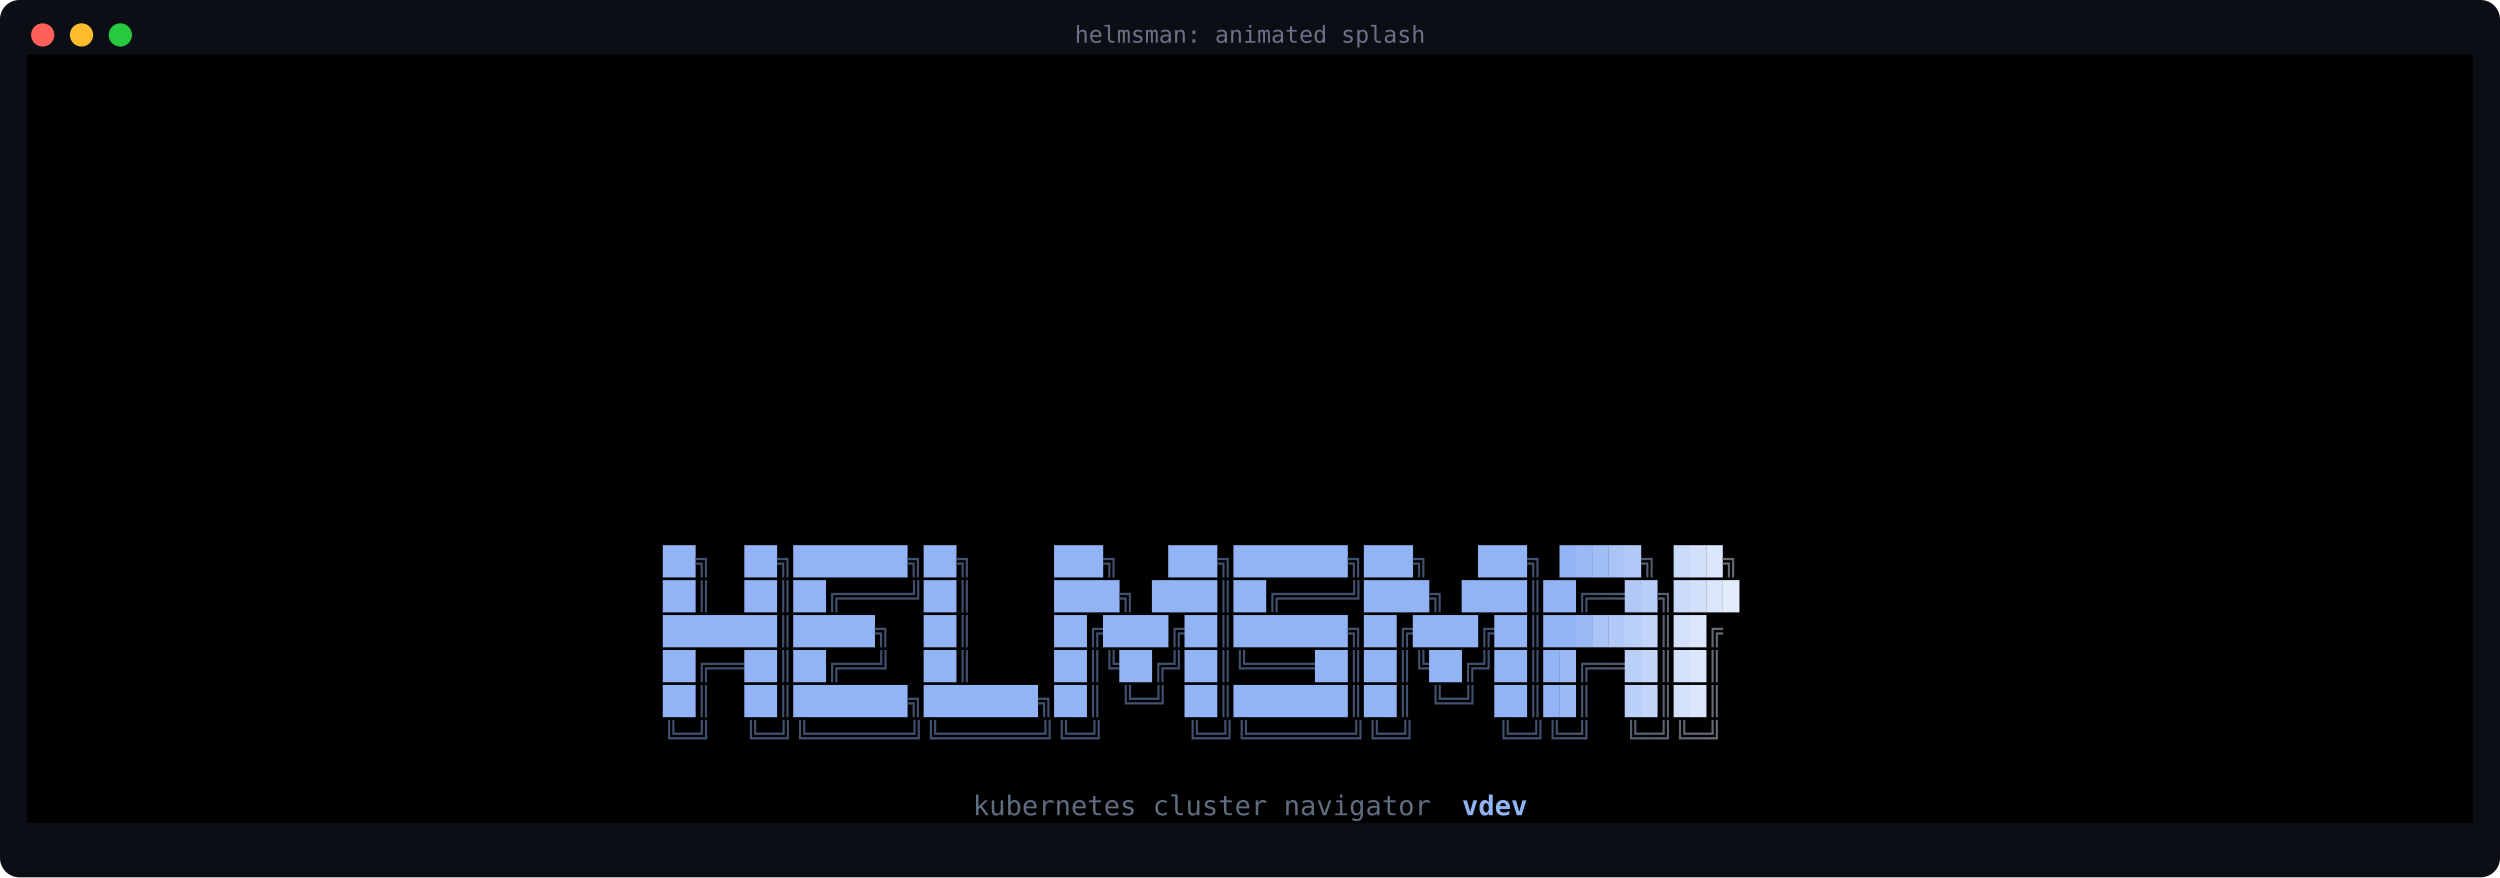
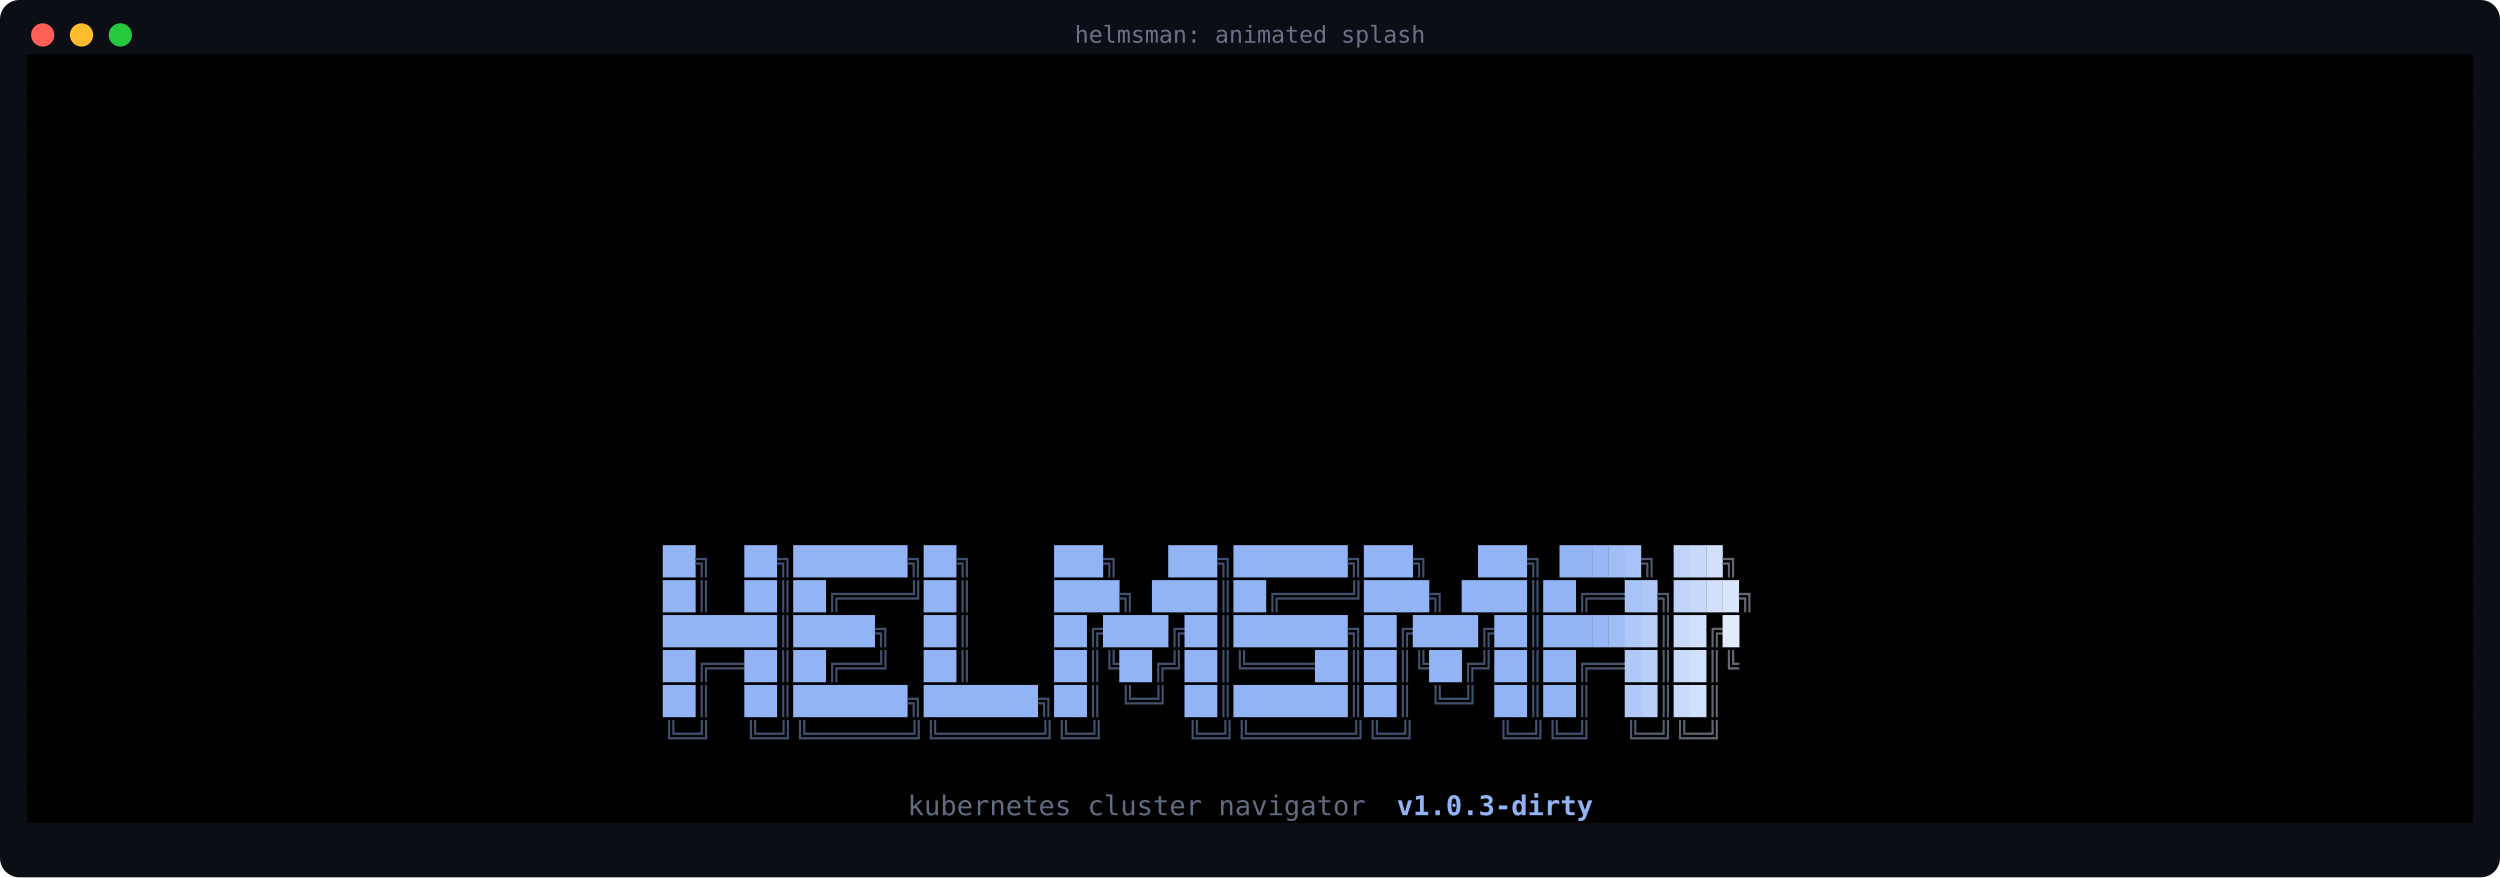
<svg xmlns="http://www.w3.org/2000/svg" width="1288" height="452" viewBox="0 0 1288 452" role="img" aria-label="helmsman: animated splash">
  <rect width="100%" height="100%" rx="10" fill="#0b0e14" />
  <circle cx="22" cy="18" r="6" fill="#ff5f56" />
  <circle cx="42" cy="18" r="6" fill="#ffbd2e" />
  <circle cx="62" cy="18" r="6" fill="#27c93f" />
  <text x="644" y="22" text-anchor="middle" font-family="Menlo,Monaco,Consolas,monospace" font-size="12" fill="#6c7086">helmsman: animated splash</text>
  <g font-family="Menlo,Monaco,Consolas,'DejaVu Sans Mono',monospace" font-size="14" xml:space="preserve">
    <rect x="14.0" y="28.0" width="1260.0" height="18.0" fill="#000000" />
    <rect x="14.0" y="46.0" width="1260.0" height="18.0" fill="#000000" />
    <rect x="14.0" y="64.0" width="1260.0" height="18.0" fill="#000000" />
    <rect x="14.0" y="82.0" width="1260.0" height="18.0" fill="#000000" />
    <rect x="14.0" y="100.0" width="1260.0" height="18.0" fill="#000000" />
    <rect x="14.0" y="118.0" width="1260.0" height="18.0" fill="#000000" />
    <rect x="14.0" y="136.0" width="1260.0" height="18.0" fill="#000000" />
    <rect x="14.0" y="154.0" width="1260.0" height="18.0" fill="#000000" />
    <rect x="14.0" y="172.0" width="1260.0" height="18.0" fill="#000000" />
    <rect x="14.0" y="190.0" width="1260.0" height="18.0" fill="#000000" />
    <rect x="14.0" y="208.0" width="1260.0" height="18.0" fill="#000000" />
    <rect x="14.0" y="226.0" width="1260.0" height="18.0" fill="#000000" />
    <rect x="14.0" y="244.0" width="1260.0" height="18.0" fill="#000000" />
    <rect x="14.0" y="262.0" width="1260.0" height="18.0" fill="#000000" />
    <rect x="14.0" y="280.0" width="327.6" height="18.0" fill="#000000" />
    <rect x="341.6" y="280.0" width="16.8" height="18.0" fill="#000000" />
    <text x="341.6 350.0" y="294.0" fill="#92b3f4" font-weight="bold">██</text>
    <rect x="358.4" y="280.0" width="25.2" height="18.0" fill="#000000" />
    <text x="358.4 366.8 375.2" y="294.0" fill="#41506d" font-weight="bold">╗  </text>
    <rect x="383.6" y="280.0" width="16.8" height="18.0" fill="#000000" />
    <text x="383.6 392.0" y="294.0" fill="#92b3f4" font-weight="bold">██</text>
    <rect x="400.4" y="280.0" width="8.4" height="18.0" fill="#000000" />
    <text x="400.4" y="294.0" fill="#41506d" font-weight="bold">╗</text>
    <rect x="408.8" y="280.0" width="58.8" height="18.0" fill="#000000" />
    <text x="408.8 417.2 425.6 434.0 442.4 450.8 459.2" y="294.0" fill="#92b3f4" font-weight="bold">███████</text>
    <rect x="467.6" y="280.0" width="8.4" height="18.0" fill="#000000" />
    <text x="467.6" y="294.0" fill="#41506d" font-weight="bold">╗</text>
    <rect x="476.0" y="280.0" width="16.8" height="18.0" fill="#000000" />
    <text x="476.0 484.4" y="294.0" fill="#92b3f4" font-weight="bold">██</text>
    <rect x="492.8" y="280.0" width="50.4" height="18.0" fill="#000000" />
    <text x="492.8 501.2 509.6 518.0 526.4 534.8" y="294.0" fill="#41506d" font-weight="bold">╗     </text>
    <rect x="543.2" y="280.0" width="25.2" height="18.0" fill="#000000" />
    <text x="543.2 551.6 560.0" y="294.0" fill="#92b3f4" font-weight="bold">███</text>
    <rect x="568.4" y="280.0" width="33.6" height="18.0" fill="#000000" />
    <text x="568.4 576.8 585.2 593.6" y="294.0" fill="#41506d" font-weight="bold">╗   </text>
    <rect x="602.0" y="280.0" width="25.2" height="18.0" fill="#000000" />
    <text x="602.0 610.4 618.8" y="294.0" fill="#92b3f4" font-weight="bold">███</text>
    <rect x="627.2" y="280.0" width="8.4" height="18.0" fill="#000000" />
    <text x="627.2" y="294.0" fill="#41506d" font-weight="bold">╗</text>
    <rect x="635.6" y="280.0" width="58.8" height="18.0" fill="#000000" />
    <text x="635.6 644.0 652.4 660.8 669.2 677.6 686.0" y="294.0" fill="#92b3f4" font-weight="bold">███████</text>
    <rect x="694.4" y="280.0" width="8.4" height="18.0" fill="#000000" />
    <text x="694.4" y="294.0" fill="#41506d" font-weight="bold">╗</text>
    <rect x="702.8" y="280.0" width="25.2" height="18.0" fill="#000000" />
    <text x="702.8 711.2 719.6" y="294.0" fill="#92b3f4" font-weight="bold">███</text>
    <rect x="728.0" y="280.0" width="33.6" height="18.0" fill="#000000" />
    <text x="728.0 736.4 744.8 753.2" y="294.0" fill="#41506d" font-weight="bold">╗   </text>
    <rect x="761.6" y="280.0" width="25.2" height="18.0" fill="#000000" />
    <text x="761.6 770.0 778.4" y="294.0" fill="#92b3f4" font-weight="bold">███</text>
    <rect x="786.8" y="280.0" width="16.8" height="18.0" fill="#000000" />
    <text x="786.8 795.2" y="294.0" fill="#41506d" font-weight="bold">╗ </text>
-     <rect x="803.6" y="280.0" width="8.4" height="18.0" fill="#000000" />
-     <text x="803.6" y="294.0" fill="#92b3f4" font-weight="bold">█</text>
-     <rect x="812.0" y="280.0" width="8.4" height="18.0" fill="#000000" />
-     <text x="812.0" y="294.0" fill="#99b8f5" font-weight="bold">█</text>
+     <rect x="803.6" y="280.0" width="16.8" height="18.0" fill="#000000" />
+     <text x="803.6 812.0" y="294.0" fill="#92b3f4" font-weight="bold">██</text>
    <rect x="820.4" y="280.0" width="8.4" height="18.0" fill="#000000" />
-     <text x="820.4" y="294.0" fill="#a1bef6" font-weight="bold">█</text>
+     <text x="820.4" y="294.0" fill="#98b7f5" font-weight="bold">█</text>
    <rect x="828.8" y="280.0" width="8.4" height="18.0" fill="#000000" />
-     <text x="828.8" y="294.0" fill="#aac4f7" font-weight="bold">█</text>
+     <text x="828.8" y="294.0" fill="#a0bdf6" font-weight="bold">█</text>
    <rect x="837.2" y="280.0" width="8.4" height="18.0" fill="#000000" />
-     <text x="837.2" y="294.0" fill="#b2c9f8" font-weight="bold">█</text>
+     <text x="837.2" y="294.0" fill="#a8c3f7" font-weight="bold">█</text>
    <rect x="845.6" y="280.0" width="16.8" height="18.0" fill="#000000" />
-     <text x="845.6 854.0" y="294.0" fill="#535d6f" font-weight="bold">╗ </text>
+     <text x="845.6 854.0" y="294.0" fill="#4f5a6f" font-weight="bold">╗ </text>
    <rect x="862.4" y="280.0" width="8.4" height="18.0" fill="#000000" />
-     <text x="862.4" y="294.0" fill="#cadbfa" font-weight="bold">█</text>
+     <text x="862.4" y="294.0" fill="#c0d4f9" font-weight="bold">█</text>
    <rect x="870.8" y="280.0" width="8.4" height="18.0" fill="#000000" />
-     <text x="870.8" y="294.0" fill="#d2e0fb" font-weight="bold">█</text>
+     <text x="870.8" y="294.0" fill="#c8d9fa" font-weight="bold">█</text>
    <rect x="879.2" y="280.0" width="8.4" height="18.0" fill="#000000" />
-     <text x="879.2" y="294.0" fill="#dae6fc" font-weight="bold">█</text>
+     <text x="879.2" y="294.0" fill="#d1dffb" font-weight="bold">█</text>
    <rect x="887.6" y="280.0" width="58.8" height="18.0" fill="#000000" />
-     <text x="887.6 896.0 904.4 912.8 921.2 929.6 938.0" y="294.0" fill="#656a71" font-weight="bold">╗      </text>
+     <text x="887.6 896.0 904.4 912.8 921.2 929.6 938.0" y="294.0" fill="#616770" font-weight="bold">╗      </text>
    <rect x="946.4" y="280.0" width="327.6" height="18.0" fill="#000000" />
    <rect x="14.0" y="298.0" width="327.6" height="18.0" fill="#000000" />
    <rect x="341.6" y="298.0" width="16.8" height="18.0" fill="#000000" />
    <text x="341.6 350.0" y="312.0" fill="#92b3f4" font-weight="bold">██</text>
    <rect x="358.4" y="298.0" width="25.2" height="18.0" fill="#000000" />
    <text x="358.4 366.8 375.2" y="312.0" fill="#41506d" font-weight="bold">║  </text>
    <rect x="383.6" y="298.0" width="16.8" height="18.0" fill="#000000" />
    <text x="383.6 392.0" y="312.0" fill="#92b3f4" font-weight="bold">██</text>
    <rect x="400.4" y="298.0" width="8.4" height="18.0" fill="#000000" />
    <text x="400.4" y="312.0" fill="#41506d" font-weight="bold">║</text>
    <rect x="408.8" y="298.0" width="16.8" height="18.0" fill="#000000" />
    <text x="408.8 417.2" y="312.0" fill="#92b3f4" font-weight="bold">██</text>
    <rect x="425.6" y="298.0" width="50.4" height="18.0" fill="#000000" />
    <text x="425.6 434.0 442.4 450.8 459.2 467.6" y="312.0" fill="#41506d" font-weight="bold">╔════╝</text>
    <rect x="476.0" y="298.0" width="16.8" height="18.0" fill="#000000" />
    <text x="476.0 484.4" y="312.0" fill="#92b3f4" font-weight="bold">██</text>
    <rect x="492.8" y="298.0" width="50.4" height="18.0" fill="#000000" />
    <text x="492.8 501.2 509.6 518.0 526.4 534.8" y="312.0" fill="#41506d" font-weight="bold">║     </text>
    <rect x="543.2" y="298.0" width="33.6" height="18.0" fill="#000000" />
    <text x="543.2 551.6 560.0 568.4" y="312.0" fill="#92b3f4" font-weight="bold">████</text>
    <rect x="576.8" y="298.0" width="16.8" height="18.0" fill="#000000" />
    <text x="576.8 585.2" y="312.0" fill="#41506d" font-weight="bold">╗ </text>
    <rect x="593.6" y="298.0" width="33.6" height="18.0" fill="#000000" />
    <text x="593.6 602.0 610.4 618.8" y="312.0" fill="#92b3f4" font-weight="bold">████</text>
    <rect x="627.2" y="298.0" width="8.4" height="18.0" fill="#000000" />
    <text x="627.2" y="312.0" fill="#41506d" font-weight="bold">║</text>
    <rect x="635.6" y="298.0" width="16.8" height="18.0" fill="#000000" />
    <text x="635.6 644.0" y="312.0" fill="#92b3f4" font-weight="bold">██</text>
    <rect x="652.4" y="298.0" width="50.4" height="18.0" fill="#000000" />
    <text x="652.4 660.8 669.2 677.6 686.0 694.4" y="312.0" fill="#41506d" font-weight="bold">╔════╝</text>
    <rect x="702.8" y="298.0" width="33.6" height="18.0" fill="#000000" />
    <text x="702.8 711.2 719.6 728.0" y="312.0" fill="#92b3f4" font-weight="bold">████</text>
    <rect x="736.4" y="298.0" width="16.8" height="18.0" fill="#000000" />
    <text x="736.4 744.8" y="312.0" fill="#41506d" font-weight="bold">╗ </text>
    <rect x="753.2" y="298.0" width="33.6" height="18.0" fill="#000000" />
    <text x="753.2 761.6 770.0 778.4" y="312.0" fill="#92b3f4" font-weight="bold">████</text>
    <rect x="786.8" y="298.0" width="8.4" height="18.0" fill="#000000" />
    <text x="786.8" y="312.0" fill="#41506d" font-weight="bold">║</text>
    <rect x="795.2" y="298.0" width="16.8" height="18.0" fill="#000000" />
    <text x="795.2 803.6" y="312.0" fill="#92b3f4" font-weight="bold">██</text>
    <rect x="812.0" y="298.0" width="8.4" height="18.0" fill="#000000" />
-     <text x="812.0" y="312.0" fill="#44526e" font-weight="bold">╔</text>
+     <text x="812.0" y="312.0" fill="#41506d" font-weight="bold">╔</text>
    <rect x="820.4" y="298.0" width="8.4" height="18.0" fill="#000000" />
-     <text x="820.4" y="312.0" fill="#48556e" font-weight="bold">═</text>
+     <text x="820.4" y="312.0" fill="#44526e" font-weight="bold">═</text>
    <rect x="828.8" y="298.0" width="8.4" height="18.0" fill="#000000" />
-     <text x="828.8" y="312.0" fill="#4c586f" font-weight="bold">═</text>
+     <text x="828.8" y="312.0" fill="#48556e" font-weight="bold">═</text>
    <rect x="837.2" y="298.0" width="8.4" height="18.0" fill="#000000" />
-     <text x="837.2" y="312.0" fill="#b2c9f8" font-weight="bold">█</text>
+     <text x="837.2" y="312.0" fill="#a8c3f7" font-weight="bold">█</text>
    <rect x="845.6" y="298.0" width="8.4" height="18.0" fill="#000000" />
-     <text x="845.6" y="312.0" fill="#bacff8" font-weight="bold">█</text>
+     <text x="845.6" y="312.0" fill="#b0c8f7" font-weight="bold">█</text>
    <rect x="854.0" y="298.0" width="8.4" height="18.0" fill="#000000" />
-     <text x="854.0" y="312.0" fill="#575f70" font-weight="bold">╗</text>
+     <text x="854.0" y="312.0" fill="#525c6f" font-weight="bold">╗</text>
    <rect x="862.4" y="298.0" width="8.4" height="18.0" fill="#000000" />
-     <text x="862.4" y="312.0" fill="#cadbfa" font-weight="bold">█</text>
+     <text x="862.4" y="312.0" fill="#c0d4f9" font-weight="bold">█</text>
    <rect x="870.8" y="298.0" width="8.4" height="18.0" fill="#000000" />
-     <text x="870.8" y="312.0" fill="#d2e0fb" font-weight="bold">█</text>
+     <text x="870.8" y="312.0" fill="#c8d9fa" font-weight="bold">█</text>
    <rect x="879.2" y="298.0" width="8.4" height="18.0" fill="#000000" />
-     <text x="879.2" y="312.0" fill="#dae6fc" font-weight="bold">█</text>
-     <rect x="887.6" y="298.0" width="58.8" height="18.0" fill="#000000" />
-     <text x="887.6 896.0 904.4 912.8 921.2 929.6 938.0" y="312.0" fill="#e2ecfc" font-weight="bold">█      </text>
+     <text x="879.2" y="312.0" fill="#d1dffb" font-weight="bold">█</text>
+     <rect x="887.6" y="298.0" width="8.4" height="18.0" fill="#000000" />
+     <text x="887.6" y="312.0" fill="#d9e5fb" font-weight="bold">█</text>
+     <rect x="896.0" y="298.0" width="50.4" height="18.0" fill="#000000" />
+     <text x="896.0 904.4 912.8 921.2 929.6 938.0" y="312.0" fill="#656971" font-weight="bold">╗     </text>
    <rect x="946.4" y="298.0" width="327.6" height="18.0" fill="#000000" />
    <rect x="14.0" y="316.0" width="327.6" height="18.0" fill="#000000" />
    <rect x="341.6" y="316.0" width="58.8" height="18.0" fill="#000000" />
    <text x="341.6 350.0 358.4 366.8 375.2 383.6 392.0" y="330.0" fill="#92b3f4" font-weight="bold">███████</text>
    <rect x="400.4" y="316.0" width="8.4" height="18.0" fill="#000000" />
    <text x="400.4" y="330.0" fill="#41506d" font-weight="bold">║</text>
    <rect x="408.8" y="316.0" width="42.0" height="18.0" fill="#000000" />
    <text x="408.8 417.2 425.6 434.0 442.4" y="330.0" fill="#92b3f4" font-weight="bold">█████</text>
    <rect x="450.8" y="316.0" width="25.2" height="18.0" fill="#000000" />
    <text x="450.8 459.2 467.6" y="330.0" fill="#41506d" font-weight="bold">╗  </text>
    <rect x="476.0" y="316.0" width="16.8" height="18.0" fill="#000000" />
    <text x="476.0 484.4" y="330.0" fill="#92b3f4" font-weight="bold">██</text>
    <rect x="492.8" y="316.0" width="50.4" height="18.0" fill="#000000" />
    <text x="492.8 501.2 509.6 518.0 526.4 534.8" y="330.0" fill="#41506d" font-weight="bold">║     </text>
    <rect x="543.2" y="316.0" width="16.8" height="18.0" fill="#000000" />
    <text x="543.2 551.6" y="330.0" fill="#92b3f4" font-weight="bold">██</text>
    <rect x="560.0" y="316.0" width="8.4" height="18.0" fill="#000000" />
    <text x="560.0" y="330.0" fill="#41506d" font-weight="bold">╔</text>
    <rect x="568.4" y="316.0" width="33.6" height="18.0" fill="#000000" />
    <text x="568.4 576.8 585.2 593.6" y="330.0" fill="#92b3f4" font-weight="bold">████</text>
    <rect x="602.0" y="316.0" width="8.4" height="18.0" fill="#000000" />
    <text x="602.0" y="330.0" fill="#41506d" font-weight="bold">╔</text>
    <rect x="610.4" y="316.0" width="16.8" height="18.0" fill="#000000" />
    <text x="610.4 618.8" y="330.0" fill="#92b3f4" font-weight="bold">██</text>
    <rect x="627.2" y="316.0" width="8.4" height="18.0" fill="#000000" />
    <text x="627.2" y="330.0" fill="#41506d" font-weight="bold">║</text>
    <rect x="635.6" y="316.0" width="58.8" height="18.0" fill="#000000" />
    <text x="635.6 644.0 652.4 660.8 669.2 677.6 686.0" y="330.0" fill="#92b3f4" font-weight="bold">███████</text>
    <rect x="694.4" y="316.0" width="8.4" height="18.0" fill="#000000" />
    <text x="694.4" y="330.0" fill="#41506d" font-weight="bold">╗</text>
    <rect x="702.8" y="316.0" width="16.8" height="18.0" fill="#000000" />
    <text x="702.8 711.2" y="330.0" fill="#92b3f4" font-weight="bold">██</text>
    <rect x="719.6" y="316.0" width="8.4" height="18.0" fill="#000000" />
    <text x="719.6" y="330.0" fill="#41506d" font-weight="bold">╔</text>
    <rect x="728.0" y="316.0" width="33.6" height="18.0" fill="#000000" />
    <text x="728.0 736.4 744.8 753.2" y="330.0" fill="#92b3f4" font-weight="bold">████</text>
    <rect x="761.6" y="316.0" width="8.4" height="18.0" fill="#000000" />
    <text x="761.6" y="330.0" fill="#41506d" font-weight="bold">╔</text>
    <rect x="770.0" y="316.0" width="16.8" height="18.0" fill="#000000" />
    <text x="770.0 778.4" y="330.0" fill="#92b3f4" font-weight="bold">██</text>
    <rect x="786.8" y="316.0" width="8.4" height="18.0" fill="#000000" />
    <text x="786.8" y="330.0" fill="#41506d" font-weight="bold">║</text>
-     <rect x="795.2" y="316.0" width="16.8" height="18.0" fill="#000000" />
-     <text x="795.2 803.6" y="330.0" fill="#92b3f4" font-weight="bold">██</text>
-     <rect x="812.0" y="316.0" width="8.4" height="18.0" fill="#000000" />
-     <text x="812.0" y="330.0" fill="#99b8f5" font-weight="bold">█</text>
+     <rect x="795.2" y="316.0" width="25.2" height="18.0" fill="#000000" />
+     <text x="795.2 803.6 812.0" y="330.0" fill="#92b3f4" font-weight="bold">███</text>
    <rect x="820.4" y="316.0" width="8.4" height="18.0" fill="#000000" />
-     <text x="820.4" y="330.0" fill="#abc4f7" font-weight="bold">█</text>
+     <text x="820.4" y="330.0" fill="#98b7f5" font-weight="bold">█</text>
    <rect x="828.8" y="316.0" width="8.4" height="18.0" fill="#000000" />
-     <text x="828.8" y="330.0" fill="#b3caf8" font-weight="bold">█</text>
+     <text x="828.8" y="330.0" fill="#a0bdf6" font-weight="bold">█</text>
    <rect x="837.2" y="316.0" width="8.4" height="18.0" fill="#000000" />
-     <text x="837.2" y="330.0" fill="#bbd0f8" font-weight="bold">█</text>
+     <text x="837.2" y="330.0" fill="#b1c9f7" font-weight="bold">█</text>
    <rect x="845.6" y="316.0" width="8.4" height="18.0" fill="#000000" />
-     <text x="845.6" y="330.0" fill="#c3d6f9" font-weight="bold">█</text>
+     <text x="845.6" y="330.0" fill="#b9cff8" font-weight="bold">█</text>
    <rect x="854.0" y="316.0" width="8.4" height="18.0" fill="#000000" />
-     <text x="854.0" y="330.0" fill="#5b6270" font-weight="bold">║</text>
+     <text x="854.0" y="330.0" fill="#565f70" font-weight="bold">║</text>
    <rect x="862.4" y="316.0" width="8.4" height="18.0" fill="#000000" />
-     <text x="862.4" y="330.0" fill="#d3e1fb" font-weight="bold">█</text>
+     <text x="862.4" y="330.0" fill="#c9dafa" font-weight="bold">█</text>
    <rect x="870.8" y="316.0" width="8.4" height="18.0" fill="#000000" />
-     <text x="870.8" y="330.0" fill="#dbe7fc" font-weight="bold">█</text>
-     <rect x="879.2" y="316.0" width="67.2" height="18.0" fill="#000000" />
-     <text x="879.2 887.6 896.0 904.4 912.8 921.2 929.6 938.0" y="330.0" fill="#666a71" font-weight="bold">╔       </text>
+     <text x="870.8" y="330.0" fill="#d1e0fb" font-weight="bold">█</text>
+     <rect x="879.2" y="316.0" width="8.4" height="18.0" fill="#000000" />
+     <text x="879.2" y="330.0" fill="#616770" font-weight="bold">╔</text>
+     <rect x="887.6" y="316.0" width="58.8" height="18.0" fill="#000000" />
+     <text x="887.6 896.0 904.4 912.8 921.2 929.6 938.0" y="330.0" fill="#e1ebfc" font-weight="bold">█      </text>
    <rect x="946.4" y="316.0" width="327.6" height="18.0" fill="#000000" />
    <rect x="14.0" y="334.0" width="327.6" height="18.0" fill="#000000" />
    <rect x="341.6" y="334.0" width="16.8" height="18.0" fill="#000000" />
    <text x="341.6 350.0" y="348.0" fill="#92b3f4" font-weight="bold">██</text>
    <rect x="358.4" y="334.0" width="25.2" height="18.0" fill="#000000" />
    <text x="358.4 366.8 375.2" y="348.0" fill="#41506d" font-weight="bold">╔══</text>
    <rect x="383.6" y="334.0" width="16.8" height="18.0" fill="#000000" />
    <text x="383.6 392.0" y="348.0" fill="#92b3f4" font-weight="bold">██</text>
    <rect x="400.4" y="334.0" width="8.4" height="18.0" fill="#000000" />
    <text x="400.4" y="348.0" fill="#41506d" font-weight="bold">║</text>
    <rect x="408.8" y="334.0" width="16.8" height="18.0" fill="#000000" />
    <text x="408.8 417.2" y="348.0" fill="#92b3f4" font-weight="bold">██</text>
    <rect x="425.6" y="334.0" width="50.4" height="18.0" fill="#000000" />
    <text x="425.6 434.0 442.4 450.8 459.2 467.6" y="348.0" fill="#41506d" font-weight="bold">╔══╝  </text>
    <rect x="476.0" y="334.0" width="16.8" height="18.0" fill="#000000" />
    <text x="476.0 484.4" y="348.0" fill="#92b3f4" font-weight="bold">██</text>
    <rect x="492.8" y="334.0" width="50.4" height="18.0" fill="#000000" />
    <text x="492.8 501.2 509.6 518.0 526.4 534.8" y="348.0" fill="#41506d" font-weight="bold">║     </text>
    <rect x="543.2" y="334.0" width="16.8" height="18.0" fill="#000000" />
    <text x="543.2 551.6" y="348.0" fill="#92b3f4" font-weight="bold">██</text>
    <rect x="560.0" y="334.0" width="16.8" height="18.0" fill="#000000" />
    <text x="560.0 568.4" y="348.0" fill="#41506d" font-weight="bold">║╚</text>
    <rect x="576.8" y="334.0" width="16.8" height="18.0" fill="#000000" />
    <text x="576.8 585.2" y="348.0" fill="#92b3f4" font-weight="bold">██</text>
    <rect x="593.6" y="334.0" width="16.8" height="18.0" fill="#000000" />
    <text x="593.6 602.0" y="348.0" fill="#41506d" font-weight="bold">╔╝</text>
    <rect x="610.4" y="334.0" width="16.8" height="18.0" fill="#000000" />
    <text x="610.4 618.8" y="348.0" fill="#92b3f4" font-weight="bold">██</text>
    <rect x="627.2" y="334.0" width="50.4" height="18.0" fill="#000000" />
    <text x="627.2 635.6 644.0 652.4 660.8 669.2" y="348.0" fill="#41506d" font-weight="bold">║╚════</text>
    <rect x="677.6" y="334.0" width="16.8" height="18.0" fill="#000000" />
    <text x="677.6 686.0" y="348.0" fill="#92b3f4" font-weight="bold">██</text>
    <rect x="694.4" y="334.0" width="8.4" height="18.0" fill="#000000" />
    <text x="694.4" y="348.0" fill="#41506d" font-weight="bold">║</text>
    <rect x="702.8" y="334.0" width="16.8" height="18.0" fill="#000000" />
    <text x="702.8 711.2" y="348.0" fill="#92b3f4" font-weight="bold">██</text>
    <rect x="719.6" y="334.0" width="16.8" height="18.0" fill="#000000" />
    <text x="719.6 728.0" y="348.0" fill="#41506d" font-weight="bold">║╚</text>
    <rect x="736.4" y="334.0" width="16.8" height="18.0" fill="#000000" />
    <text x="736.4 744.8" y="348.0" fill="#92b3f4" font-weight="bold">██</text>
    <rect x="753.2" y="334.0" width="16.8" height="18.0" fill="#000000" />
    <text x="753.2 761.6" y="348.0" fill="#41506d" font-weight="bold">╔╝</text>
    <rect x="770.0" y="334.0" width="16.8" height="18.0" fill="#000000" />
    <text x="770.0 778.4" y="348.0" fill="#92b3f4" font-weight="bold">██</text>
    <rect x="786.8" y="334.0" width="8.4" height="18.0" fill="#000000" />
    <text x="786.8" y="348.0" fill="#41506d" font-weight="bold">║</text>
-     <rect x="795.2" y="334.0" width="8.4" height="18.0" fill="#000000" />
-     <text x="795.2" y="348.0" fill="#92b3f4" font-weight="bold">█</text>
-     <rect x="803.6" y="334.0" width="8.4" height="18.0" fill="#000000" />
-     <text x="803.6" y="348.0" fill="#9ab9f5" font-weight="bold">█</text>
+     <rect x="795.2" y="334.0" width="16.8" height="18.0" fill="#000000" />
+     <text x="795.2 803.6" y="348.0" fill="#92b3f4" font-weight="bold">██</text>
    <rect x="812.0" y="334.0" width="8.4" height="18.0" fill="#000000" />
-     <text x="812.0" y="348.0" fill="#49556e" font-weight="bold">╔</text>
+     <text x="812.0" y="348.0" fill="#44526e" font-weight="bold">╔</text>
    <rect x="820.4" y="334.0" width="8.4" height="18.0" fill="#000000" />
-     <text x="820.4" y="348.0" fill="#4c586f" font-weight="bold">═</text>
+     <text x="820.4" y="348.0" fill="#48556e" font-weight="bold">═</text>
    <rect x="828.8" y="334.0" width="8.4" height="18.0" fill="#000000" />
-     <text x="828.8" y="348.0" fill="#505a6f" font-weight="bold">═</text>
+     <text x="828.8" y="348.0" fill="#4c576f" font-weight="bold">═</text>
    <rect x="837.2" y="334.0" width="8.4" height="18.0" fill="#000000" />
-     <text x="837.2" y="348.0" fill="#bbd0f8" font-weight="bold">█</text>
+     <text x="837.2" y="348.0" fill="#b1c9f7" font-weight="bold">█</text>
    <rect x="845.6" y="334.0" width="8.4" height="18.0" fill="#000000" />
-     <text x="845.6" y="348.0" fill="#c3d6f9" font-weight="bold">█</text>
+     <text x="845.6" y="348.0" fill="#b9cff8" font-weight="bold">█</text>
    <rect x="854.0" y="334.0" width="8.4" height="18.0" fill="#000000" />
-     <text x="854.0" y="348.0" fill="#5b6270" font-weight="bold">║</text>
+     <text x="854.0" y="348.0" fill="#565f70" font-weight="bold">║</text>
    <rect x="862.4" y="334.0" width="8.4" height="18.0" fill="#000000" />
-     <text x="862.4" y="348.0" fill="#d3e1fb" font-weight="bold">█</text>
+     <text x="862.4" y="348.0" fill="#c9dafa" font-weight="bold">█</text>
    <rect x="870.8" y="334.0" width="8.4" height="18.0" fill="#000000" />
-     <text x="870.8" y="348.0" fill="#dbe7fc" font-weight="bold">█</text>
-     <rect x="879.2" y="334.0" width="67.2" height="18.0" fill="#000000" />
-     <text x="879.2 887.6 896.0 904.4 912.8 921.2 929.6 938.0" y="348.0" fill="#666a71" font-weight="bold">║       </text>
+     <text x="870.8" y="348.0" fill="#d1e0fb" font-weight="bold">█</text>
+     <rect x="879.2" y="334.0" width="8.4" height="18.0" fill="#000000" />
+     <text x="879.2" y="348.0" fill="#616770" font-weight="bold">║</text>
+     <rect x="887.6" y="334.0" width="58.8" height="18.0" fill="#000000" />
+     <text x="887.6 896.0 904.4 912.8 921.2 929.6 938.0" y="348.0" fill="#656971" font-weight="bold">╚      </text>
    <rect x="946.4" y="334.0" width="327.6" height="18.0" fill="#000000" />
    <rect x="14.0" y="352.0" width="327.6" height="18.0" fill="#000000" />
    <rect x="341.6" y="352.0" width="16.8" height="18.0" fill="#000000" />
    <text x="341.6 350.0" y="366.0" fill="#92b3f4" font-weight="bold">██</text>
    <rect x="358.4" y="352.0" width="25.2" height="18.0" fill="#000000" />
    <text x="358.4 366.8 375.2" y="366.0" fill="#41506d" font-weight="bold">║  </text>
    <rect x="383.6" y="352.0" width="16.8" height="18.0" fill="#000000" />
    <text x="383.6 392.0" y="366.0" fill="#92b3f4" font-weight="bold">██</text>
    <rect x="400.4" y="352.0" width="8.4" height="18.0" fill="#000000" />
    <text x="400.4" y="366.0" fill="#41506d" font-weight="bold">║</text>
    <rect x="408.8" y="352.0" width="58.8" height="18.0" fill="#000000" />
    <text x="408.8 417.2 425.6 434.0 442.4 450.8 459.2" y="366.0" fill="#92b3f4" font-weight="bold">███████</text>
    <rect x="467.6" y="352.0" width="8.4" height="18.0" fill="#000000" />
    <text x="467.6" y="366.0" fill="#41506d" font-weight="bold">╗</text>
    <rect x="476.0" y="352.0" width="58.8" height="18.0" fill="#000000" />
    <text x="476.0 484.4 492.8 501.2 509.6 518.0 526.4" y="366.0" fill="#92b3f4" font-weight="bold">███████</text>
    <rect x="534.8" y="352.0" width="8.4" height="18.0" fill="#000000" />
    <text x="534.8" y="366.0" fill="#41506d" font-weight="bold">╗</text>
    <rect x="543.2" y="352.0" width="16.8" height="18.0" fill="#000000" />
    <text x="543.2 551.6" y="366.0" fill="#92b3f4" font-weight="bold">██</text>
    <rect x="560.0" y="352.0" width="50.4" height="18.0" fill="#000000" />
    <text x="560.0 568.4 576.8 585.2 593.6 602.0" y="366.0" fill="#41506d" font-weight="bold">║ ╚═╝ </text>
    <rect x="610.4" y="352.0" width="16.8" height="18.0" fill="#000000" />
    <text x="610.4 618.8" y="366.0" fill="#92b3f4" font-weight="bold">██</text>
    <rect x="627.2" y="352.0" width="8.4" height="18.0" fill="#000000" />
    <text x="627.2" y="366.0" fill="#41506d" font-weight="bold">║</text>
    <rect x="635.6" y="352.0" width="58.8" height="18.0" fill="#000000" />
    <text x="635.6 644.0 652.4 660.8 669.2 677.6 686.0" y="366.0" fill="#92b3f4" font-weight="bold">███████</text>
    <rect x="694.4" y="352.0" width="8.4" height="18.0" fill="#000000" />
    <text x="694.4" y="366.0" fill="#41506d" font-weight="bold">║</text>
    <rect x="702.8" y="352.0" width="16.8" height="18.0" fill="#000000" />
    <text x="702.8 711.2" y="366.0" fill="#92b3f4" font-weight="bold">██</text>
    <rect x="719.6" y="352.0" width="50.4" height="18.0" fill="#000000" />
    <text x="719.6 728.0 736.4 744.8 753.2 761.6" y="366.0" fill="#41506d" font-weight="bold">║ ╚═╝ </text>
    <rect x="770.0" y="352.0" width="16.8" height="18.0" fill="#000000" />
    <text x="770.0 778.4" y="366.0" fill="#92b3f4" font-weight="bold">██</text>
    <rect x="786.8" y="352.0" width="8.4" height="18.0" fill="#000000" />
    <text x="786.8" y="366.0" fill="#41506d" font-weight="bold">║</text>
-     <rect x="795.2" y="352.0" width="8.4" height="18.0" fill="#000000" />
-     <text x="795.2" y="366.0" fill="#92b3f4" font-weight="bold">█</text>
-     <rect x="803.6" y="352.0" width="8.4" height="18.0" fill="#000000" />
-     <text x="803.6" y="366.0" fill="#9ab9f5" font-weight="bold">█</text>
+     <rect x="795.2" y="352.0" width="16.8" height="18.0" fill="#000000" />
+     <text x="795.2 803.6" y="366.0" fill="#92b3f4" font-weight="bold">██</text>
    <rect x="812.0" y="352.0" width="25.2" height="18.0" fill="#000000" />
-     <text x="812.0 820.4 828.8" y="366.0" fill="#49556e" font-weight="bold">║  </text>
+     <text x="812.0 820.4 828.8" y="366.0" fill="#44526e" font-weight="bold">║  </text>
    <rect x="837.2" y="352.0" width="8.4" height="18.0" fill="#000000" />
-     <text x="837.2" y="366.0" fill="#bbd0f8" font-weight="bold">█</text>
+     <text x="837.2" y="366.0" fill="#b1c9f7" font-weight="bold">█</text>
    <rect x="845.6" y="352.0" width="8.4" height="18.0" fill="#000000" />
-     <text x="845.6" y="366.0" fill="#c3d6f9" font-weight="bold">█</text>
+     <text x="845.6" y="366.0" fill="#b9cff8" font-weight="bold">█</text>
    <rect x="854.0" y="352.0" width="8.4" height="18.0" fill="#000000" />
-     <text x="854.0" y="366.0" fill="#5b6270" font-weight="bold">║</text>
+     <text x="854.0" y="366.0" fill="#565f70" font-weight="bold">║</text>
    <rect x="862.4" y="352.0" width="8.4" height="18.0" fill="#000000" />
-     <text x="862.4" y="366.0" fill="#d3e1fb" font-weight="bold">█</text>
+     <text x="862.4" y="366.0" fill="#c9dafa" font-weight="bold">█</text>
    <rect x="870.8" y="352.0" width="8.4" height="18.0" fill="#000000" />
-     <text x="870.8" y="366.0" fill="#dbe7fc" font-weight="bold">█</text>
+     <text x="870.8" y="366.0" fill="#d1e0fb" font-weight="bold">█</text>
    <rect x="879.2" y="352.0" width="67.2" height="18.0" fill="#000000" />
-     <text x="879.2 887.6 896.0 904.4 912.8 921.2 929.6 938.0" y="366.0" fill="#666a71" font-weight="bold">║       </text>
+     <text x="879.2 887.6 896.0 904.4 912.8 921.2 929.6 938.0" y="366.0" fill="#616770" font-weight="bold">║       </text>
    <rect x="946.4" y="352.0" width="327.6" height="18.0" fill="#000000" />
    <rect x="14.0" y="370.0" width="327.6" height="18.0" fill="#000000" />
-     <rect x="341.6" y="370.0" width="462.0" height="18.0" fill="#000000" />
-     <text x="341.6 350.0 358.4 366.8 375.2 383.6 392.0 400.4 408.8 417.2 425.6 434.0 442.4 450.8 459.2 467.6 476.0 484.4 492.8 501.2 509.6 518.0 526.4 534.8 543.2 551.6 560.0 568.4 576.8 585.2 593.6 602.0 610.4 618.8 627.2 635.6 644.0 652.4 660.8 669.2 677.6 686.0 694.4 702.8 711.2 719.6 728.0 736.4 744.8 753.2 761.6 770.0 778.4 786.8 795.2" y="384.0" fill="#41506d" font-weight="bold">╚═╝  ╚═╝╚══════╝╚══════╝╚═╝     ╚═╝╚══════╝╚═╝     ╚═╝╚</text>
-     <rect x="803.6" y="370.0" width="8.4" height="18.0" fill="#000000" />
-     <text x="803.6" y="384.0" fill="#45536e" font-weight="bold">═</text>
+     <rect x="341.6" y="370.0" width="470.4" height="18.0" fill="#000000" />
+     <text x="341.6 350.0 358.4 366.8 375.2 383.6 392.0 400.4 408.8 417.2 425.6 434.0 442.4 450.8 459.2 467.6 476.0 484.4 492.8 501.2 509.6 518.0 526.4 534.8 543.2 551.6 560.0 568.4 576.8 585.2 593.6 602.0 610.4 618.8 627.2 635.6 644.0 652.4 660.8 669.2 677.6 686.0 694.4 702.8 711.2 719.6 728.0 736.4 744.8 753.2 761.6 770.0 778.4 786.8 795.2 803.6" y="384.0" fill="#41506d" font-weight="bold">╚═╝  ╚═╝╚══════╝╚══════╝╚═╝     ╚═╝╚══════╝╚═╝     ╚═╝╚═</text>
    <rect x="812.0" y="370.0" width="25.2" height="18.0" fill="#000000" />
-     <text x="812.0 820.4 828.8" y="384.0" fill="#49556e" font-weight="bold">╝  </text>
+     <text x="812.0 820.4 828.8" y="384.0" fill="#44526e" font-weight="bold">╝  </text>
    <rect x="837.2" y="370.0" width="8.4" height="18.0" fill="#000000" />
-     <text x="837.2" y="384.0" fill="#545d6f" font-weight="bold">╚</text>
+     <text x="837.2" y="384.0" fill="#4f5a6f" font-weight="bold">╚</text>
    <rect x="845.6" y="370.0" width="8.4" height="18.0" fill="#000000" />
-     <text x="845.6" y="384.0" fill="#576070" font-weight="bold">═</text>
+     <text x="845.6" y="384.0" fill="#535d6f" font-weight="bold">═</text>
    <rect x="854.0" y="370.0" width="8.4" height="18.0" fill="#000000" />
-     <text x="854.0" y="384.0" fill="#5b6270" font-weight="bold">╝</text>
+     <text x="854.0" y="384.0" fill="#565f70" font-weight="bold">╝</text>
    <rect x="862.4" y="370.0" width="8.4" height="18.0" fill="#000000" />
-     <text x="862.4" y="384.0" fill="#5e6570" font-weight="bold">╚</text>
+     <text x="862.4" y="384.0" fill="#5a6270" font-weight="bold">╚</text>
    <rect x="870.8" y="370.0" width="8.4" height="18.0" fill="#000000" />
-     <text x="870.8" y="384.0" fill="#626771" font-weight="bold">═</text>
+     <text x="870.8" y="384.0" fill="#5e6470" font-weight="bold">═</text>
    <rect x="879.2" y="370.0" width="67.2" height="18.0" fill="#000000" />
-     <text x="879.2 887.6 896.0 904.4 912.8 921.2 929.6 938.0" y="384.0" fill="#666a71" font-weight="bold">╝       </text>
+     <text x="879.2 887.6 896.0 904.4 912.8 921.2 929.6 938.0" y="384.0" fill="#616770" font-weight="bold">╝       </text>
    <rect x="946.4" y="370.0" width="327.6" height="18.0" fill="#000000" />
    <rect x="14.0" y="388.0" width="1260.0" height="18.0" fill="#000000" />
-     <rect x="14.0" y="406.0" width="487.2" height="18.0" fill="#000000" />
-     <rect x="501.2" y="406.0" width="252.0" height="18.0" fill="#000000" />
-     <text x="501.2 509.6 518.0 526.4 534.8 543.2 551.6 560.0 568.4 576.8 585.2 593.6 602.0 610.4 618.8 627.2 635.6 644.0 652.4 660.8 669.2 677.6 686.0 694.4 702.8 711.2 719.6 728.0 736.4 744.8" y="420.0" fill="#606c80">kubernetes cluster navigator  </text>
-     <rect x="753.2" y="406.0" width="33.6" height="18.0" fill="#000000" />
-     <text x="753.2 761.6 770.0 778.4" y="420.0" fill="#92b3f4" font-weight="bold">vdev</text>
-     <rect x="786.8" y="406.0" width="487.2" height="18.0" fill="#000000" />
+     <rect x="14.0" y="406.0" width="453.6" height="18.0" fill="#000000" />
+     <rect x="467.6" y="406.0" width="252.0" height="18.0" fill="#000000" />
+     <text x="467.6 476.0 484.4 492.8 501.2 509.6 518.0 526.4 534.8 543.2 551.6 560.0 568.4 576.8 585.2 593.6 602.0 610.4 618.8 627.2 635.6 644.0 652.4 660.8 669.2 677.6 686.0 694.4 702.8 711.2" y="420.0" fill="#606c80">kubernetes cluster navigator  </text>
+     <rect x="719.6" y="406.0" width="100.8" height="18.0" fill="#000000" />
+     <text x="719.6 728.0 736.4 744.8 753.2 761.6 770.0 778.4 786.8 795.2 803.6 812.0" y="420.0" fill="#92b3f4" font-weight="bold">v1.0.3-dirty</text>
+     <rect x="820.4" y="406.0" width="453.6" height="18.0" fill="#000000" />
  </g>
</svg>
